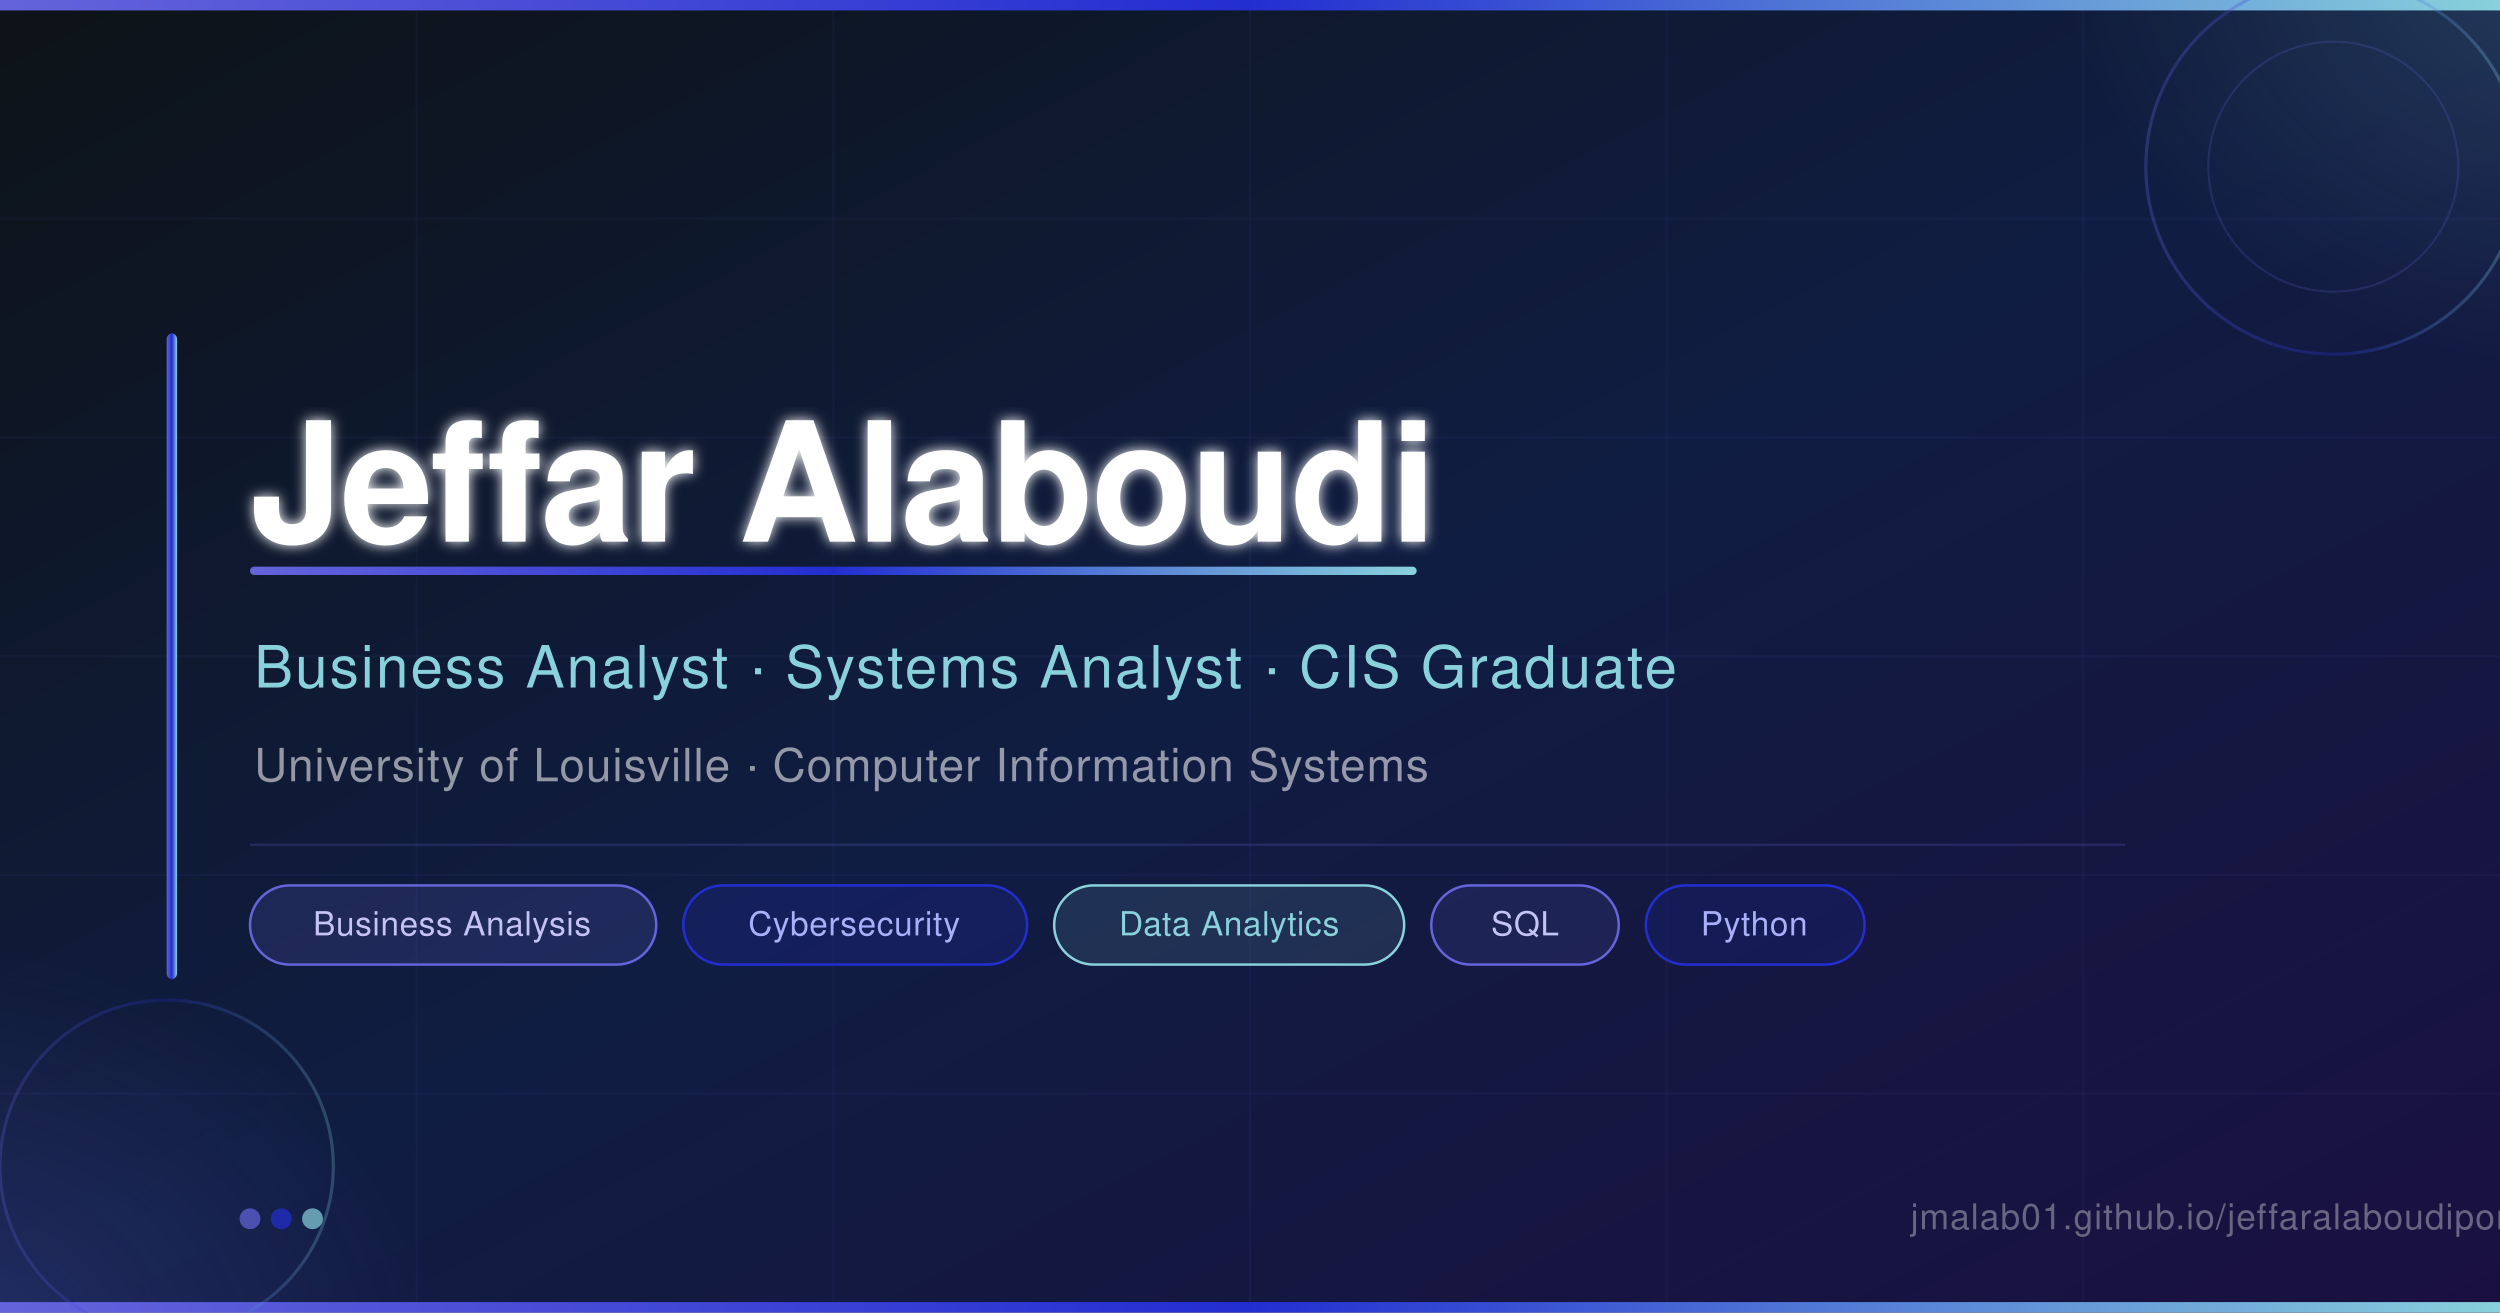
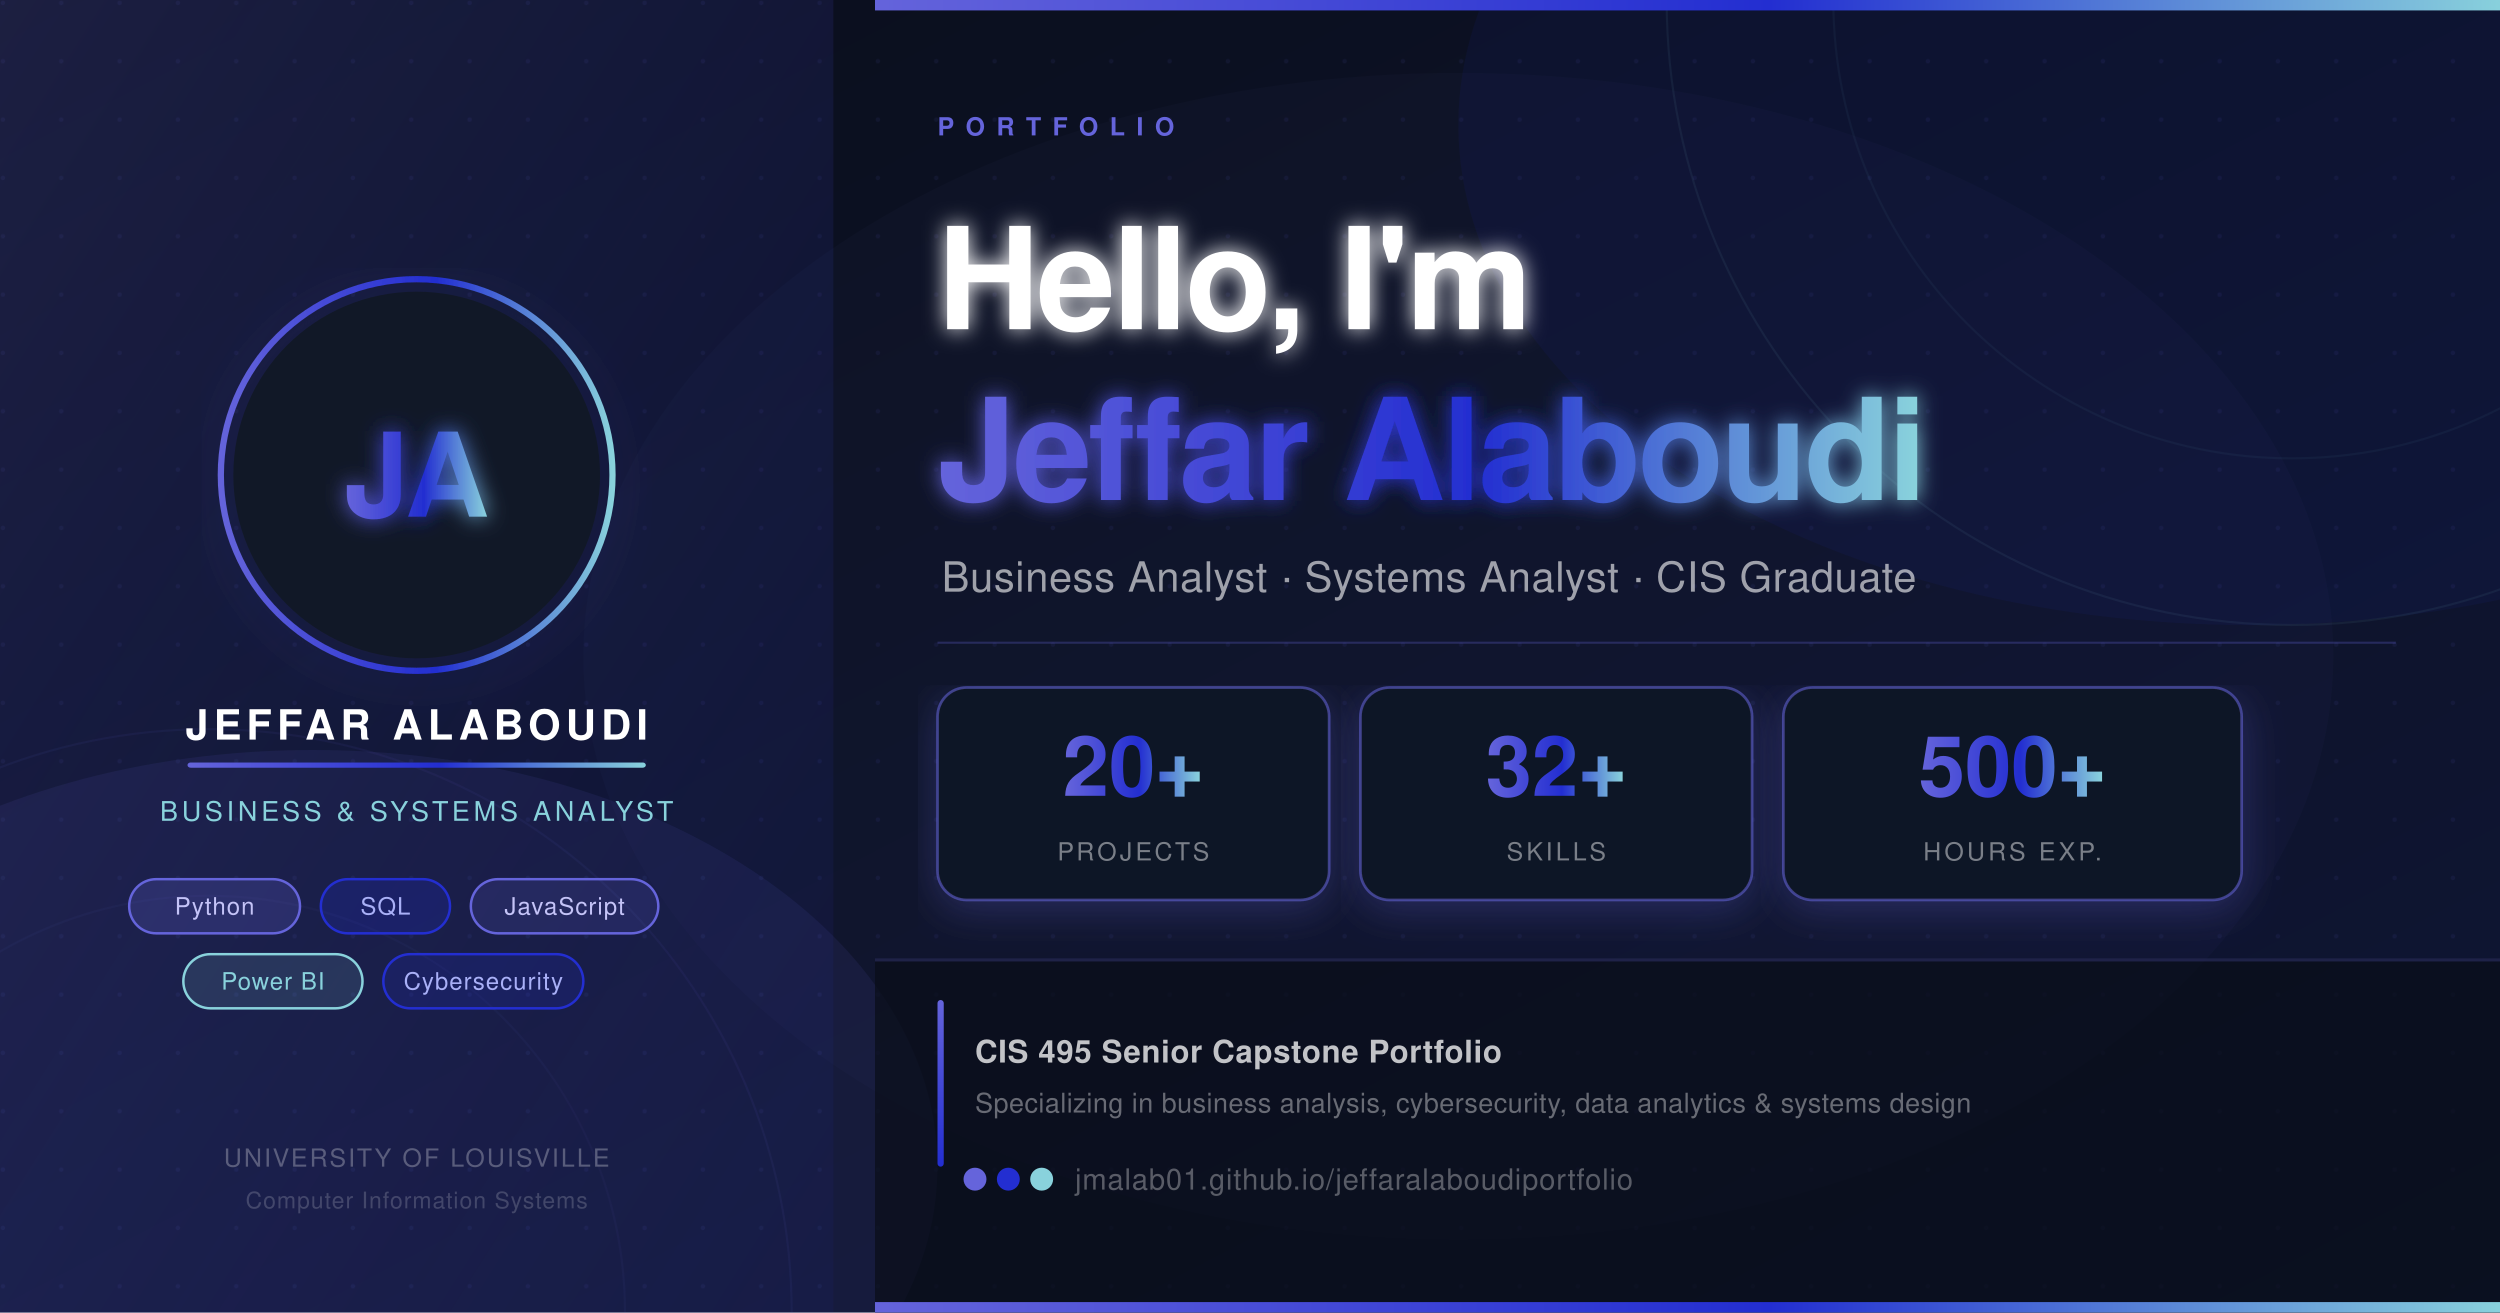
- <svg xmlns="http://www.w3.org/2000/svg" width="1200" height="630" viewBox="0 0 1200 630">
+ <svg xmlns="http://www.w3.org/2000/svg" width="1200" height="630" viewBox="0 0 1200 630" style="font-family:'Segoe UI',Helvetica,Arial,sans-serif">
  <defs>
-     <linearGradient id="bgGrad" x1="0%" y1="0%" x2="100%" y2="100%">
-       <stop offset="0%" style="stop-color:#0D1317;stop-opacity:1" />
-       <stop offset="50%" style="stop-color:#101D42;stop-opacity:1" />
-       <stop offset="100%" style="stop-color:#1a1040;stop-opacity:1" />
+     <linearGradient id="bg" x1="0%" y1="0%" x2="100%" y2="100%">
+       <stop offset="0%" stop-color="#0a0e1a" />
+       <stop offset="100%" stop-color="#0f1635" />
    </linearGradient>
-     <linearGradient id="accentGrad" x1="0%" y1="0%" x2="100%" y2="0%">
-       <stop offset="0%" style="stop-color:#6564DB;stop-opacity:1" />
-       <stop offset="50%" style="stop-color:#232ED1;stop-opacity:1" />
-       <stop offset="100%" style="stop-color:#89D2DC;stop-opacity:1" />
+     <linearGradient id="accent" x1="0%" y1="0%" x2="100%" y2="0%">
+       <stop offset="0%" stop-color="#6564DB" />
+       <stop offset="55%" stop-color="#232ED1" />
+       <stop offset="100%" stop-color="#89D2DC" />
    </linearGradient>
-     <radialGradient id="glowLeft" cx="15%" cy="80%" r="40%">
-       <stop offset="0%" style="stop-color:#6564DB;stop-opacity:0.25" />
-       <stop offset="100%" style="stop-color:#6564DB;stop-opacity:0" />
-     </radialGradient>
-     <radialGradient id="glowRight" cx="85%" cy="20%" r="40%">
-       <stop offset="0%" style="stop-color:#89D2DC;stop-opacity:0.18" />
-       <stop offset="100%" style="stop-color:#89D2DC;stop-opacity:0" />
-     </radialGradient>
-     <filter id="textGlow">
-       <feGaussianBlur stdDeviation="3" result="coloredBlur" />
+     <linearGradient id="accentV" x1="0%" y1="0%" x2="0%" y2="100%">
+       <stop offset="0%" stop-color="#6564DB" />
+       <stop offset="100%" stop-color="#232ED1" />
+     </linearGradient>
+     <linearGradient id="panel" x1="0%" y1="0%" x2="100%" y2="100%">
+       <stop offset="0%" stop-color="#6564DB" stop-opacity="0.2" />
+       <stop offset="100%" stop-color="#232ED1" stop-opacity="0.06" />
+     </linearGradient>
+     <filter id="glow" x="-15%" y="-40%" width="130%" height="180%">
+       <feGaussianBlur stdDeviation="5" result="blur" />
      <feMerge>
-         <feMergeNode in="coloredBlur" />
+         <feMergeNode in="blur" />
        <feMergeNode in="SourceGraphic" />
      </feMerge>
    </filter>
+     <filter id="cardShadow" x="-5%" y="-5%" width="115%" height="130%">
+       <feDropShadow dx="0" dy="4" stdDeviation="10" flood-color="#6564DB" flood-opacity="0.3" />
+     </filter>
+     <pattern id="dots" x="0" y="0" width="28" height="28" patternUnits="userSpaceOnUse">
+       <circle cx="1.4" cy="1.4" r="1.1" fill="#6564DB" fill-opacity="0.08" />
+     </pattern>
  </defs>
-   <rect width="1200" height="630" fill="url(#bgGrad)" />
-   <ellipse cx="180" cy="504" rx="320" ry="260" fill="url(#glowLeft)" />
-   <ellipse cx="1020" cy="126" rx="320" ry="260" fill="url(#glowRight)" />
-   <g stroke="#6564DB" stroke-opacity="0.06" stroke-width="1">
-     <line x1="0" y1="105" x2="1200" y2="105" />
-     <line x1="0" y1="210" x2="1200" y2="210" />
-     <line x1="0" y1="315" x2="1200" y2="315" />
-     <line x1="0" y1="420" x2="1200" y2="420" />
-     <line x1="0" y1="525" x2="1200" y2="525" />
-     <line x1="200" y1="0" x2="200" y2="630" />
-     <line x1="400" y1="0" x2="400" y2="630" />
-     <line x1="600" y1="0" x2="600" y2="630" />
-     <line x1="800" y1="0" x2="800" y2="630" />
-     <line x1="1000" y1="0" x2="1000" y2="630" />
-   </g>
-   <rect x="0" y="0" width="1200" height="5" fill="url(#accentGrad)" />
-   <rect x="0" y="625" width="1200" height="5" fill="url(#accentGrad)" />
-   <circle cx="1120" cy="80" r="90" fill="none" stroke="url(#accentGrad)" stroke-width="1.5" stroke-opacity="0.3" />
-   <circle cx="1120" cy="80" r="60" fill="none" stroke="#6564DB" stroke-width="1" stroke-opacity="0.2" />
-   <circle cx="80" cy="560" r="80" fill="none" stroke="url(#accentGrad)" stroke-width="1.5" stroke-opacity="0.25" />
-   <rect x="80" y="160" width="5" height="310" rx="3" fill="url(#accentGrad)" />
-   <text x="120" y="260" font-family="'Segoe UI', Helvetica, Arial, sans-serif" font-size="80" font-weight="700" fill="#ffffff" filter="url(#textGlow)" letter-spacing="-1">Jeffar Alaboudi</text>
-   <rect x="120" y="272" width="560" height="4" rx="2" fill="url(#accentGrad)" />
-   <text x="122" y="330" font-family="'Segoe UI', Helvetica, Arial, sans-serif" font-size="28" font-weight="400" fill="#89D2DC" letter-spacing="1">Business Analyst  ·  Systems Analyst  ·  CIS Graduate</text>
-   <text x="122" y="375" font-family="'Segoe UI', Helvetica, Arial, sans-serif" font-size="22" font-weight="300" fill="rgba(255,255,255,0.55)" letter-spacing="0.5">University of Louisville  ·  Computer Information Systems</text>
-   <rect x="120" y="405" width="900" height="1" fill="rgba(101,100,219,0.25)" />
-   <rect x="120" y="425" width="195" height="38" rx="19" fill="rgba(101,100,219,0.18)" stroke="#6564DB" stroke-width="1.2" />
-   <text x="217" y="449" text-anchor="middle" font-family="'Segoe UI', Helvetica, Arial, sans-serif" font-size="16" fill="#c4c3f5" letter-spacing="0.3">Business Analysis</text>
-   <rect x="328" y="425" width="165" height="38" rx="19" fill="rgba(35,46,209,0.18)" stroke="#232ED1" stroke-width="1.2" />
-   <text x="410" y="449" text-anchor="middle" font-family="'Segoe UI', Helvetica, Arial, sans-serif" font-size="16" fill="#a9b0f7" letter-spacing="0.3">Cybersecurity</text>
-   <rect x="506" y="425" width="168" height="38" rx="19" fill="rgba(137,210,220,0.12)" stroke="#89D2DC" stroke-width="1.2" />
-   <text x="590" y="449" text-anchor="middle" font-family="'Segoe UI', Helvetica, Arial, sans-serif" font-size="16" fill="#89D2DC" letter-spacing="0.3">Data Analytics</text>
-   <rect x="687" y="425" width="90" height="38" rx="19" fill="rgba(101,100,219,0.13)" stroke="#6564DB" stroke-width="1.2" />
-   <text x="732" y="449" text-anchor="middle" font-family="'Segoe UI', Helvetica, Arial, sans-serif" font-size="16" fill="#c4c3f5" letter-spacing="0.3">SQL</text>
-   <rect x="790" y="425" width="105" height="38" rx="19" fill="rgba(35,46,209,0.14)" stroke="#232ED1" stroke-width="1.2" />
-   <text x="842" y="449" text-anchor="middle" font-family="'Segoe UI', Helvetica, Arial, sans-serif" font-size="16" fill="#a9b0f7" letter-spacing="0.3">Python</text>
-   <text x="1080" y="590" text-anchor="middle" font-family="'Segoe UI', Helvetica, Arial, sans-serif" font-size="17" font-weight="400" fill="rgba(255,255,255,0.35)" letter-spacing="0.5">jmalab01.github.io/jeffaralaboudiportfolio</text>
-   <circle cx="120" cy="585" r="5" fill="#6564DB" fill-opacity="0.7" />
-   <circle cx="135" cy="585" r="5" fill="#232ED1" fill-opacity="0.7" />
-   <circle cx="150" cy="585" r="5" fill="#89D2DC" fill-opacity="0.7" />
+   <rect width="1200" height="630" fill="url(#bg)" />
+   <rect width="1200" height="630" fill="url(#dots)" />
+   <ellipse cx="1080" cy="60" rx="380" ry="240" fill="#232ED1" fill-opacity="0.07" />
+   <ellipse cx="150" cy="560" rx="300" ry="200" fill="#6564DB" fill-opacity="0.10" />
+   <ellipse cx="700" cy="315" rx="420" ry="280" fill="#6564DB" fill-opacity="0.03" />
+   <circle cx="1100" cy="0" r="300" fill="none" stroke="#89D2DC" stroke-width="1" stroke-opacity="0.07" />
+   <circle cx="1100" cy="0" r="220" fill="none" stroke="#89D2DC" stroke-width="1" stroke-opacity="0.05" />
+   <circle cx="100" cy="630" r="280" fill="none" stroke="#6564DB" stroke-width="1" stroke-opacity="0.07" />
+   <circle cx="100" cy="630" r="200" fill="none" stroke="#6564DB" stroke-width="1" stroke-opacity="0.05" />
+   <rect x="0" y="0" width="400" height="630" fill="url(#panel)" />
+   <line x1="400" y1="0" x2="400" y2="630" stroke="url(#accentV)" stroke-width="2.5" stroke-opacity="0.6" />
+   <circle cx="200" cy="228" r="94" fill="none" stroke="url(#accent)" stroke-width="3" filter="url(#cardShadow)" />
+   <circle cx="200" cy="228" r="88" fill="#111827" />
+   <text x="200" y="248" text-anchor="middle" font-size="56" font-weight="800" fill="url(#accent)" filter="url(#glow)">JA</text>
+   <text x="200" y="355" text-anchor="middle" font-size="20" font-weight="700" fill="#ffffff" letter-spacing="2.5">JEFFAR ALABOUDI</text>
+   <rect x="90" y="366" width="220" height="2.5" rx="1.5" fill="url(#accent)" />
+   <text x="200" y="394" text-anchor="middle" font-size="13" font-weight="400" fill="#89D2DC" letter-spacing="1.8">BUSINESS &amp; SYSTEMS ANALYST</text>
+   <rect x="62" y="422" width="82" height="26" rx="13" fill="#6564DB" fill-opacity="0.22" stroke="#6564DB" stroke-width="1.2" />
+   <text x="103" y="439" text-anchor="middle" font-size="11.5" fill="#c4c3f7" letter-spacing="0.5">Python</text>
+   <rect x="154" y="422" width="62" height="26" rx="13" fill="#232ED1" fill-opacity="0.22" stroke="#232ED1" stroke-width="1.2" />
+   <text x="185" y="439" text-anchor="middle" font-size="11.5" fill="#a9b0f7" letter-spacing="0.5">SQL</text>
+   <rect x="226" y="422" width="90" height="26" rx="13" fill="#6564DB" fill-opacity="0.16" stroke="#6564DB" stroke-width="1.2" />
+   <text x="271" y="439" text-anchor="middle" font-size="11.5" fill="#c4c3f7" letter-spacing="0.5">JavaScript</text>
+   <rect x="88" y="458" width="86" height="26" rx="13" fill="#89D2DC" fill-opacity="0.13" stroke="#89D2DC" stroke-width="1.2" />
+   <text x="131" y="475" text-anchor="middle" font-size="11.5" fill="#89D2DC" letter-spacing="0.5">Power BI</text>
+   <rect x="184" y="458" width="96" height="26" rx="13" fill="#232ED1" fill-opacity="0.18" stroke="#232ED1" stroke-width="1.2" />
+   <text x="232" y="475" text-anchor="middle" font-size="11.5" fill="#a9b0f7" letter-spacing="0.5">Cybersecurity</text>
+   <text x="200" y="560" text-anchor="middle" font-size="12" fill="rgba(255,255,255,0.28)" letter-spacing="1">UNIVERSITY OF LOUISVILLE</text>
+   <text x="200" y="580" text-anchor="middle" font-size="11" fill="rgba(255,255,255,0.18)" letter-spacing="0.5">Computer Information Systems</text>
+   <rect x="420" y="0" width="780" height="5" fill="url(#accent)" />
+   <text x="450" y="65" font-size="12" font-weight="600" fill="#6564DB" letter-spacing="5.5">PORTFOLIO</text>
+   <text x="450" y="158" font-size="68" font-weight="800" fill="#ffffff" letter-spacing="-1.5" filter="url(#glow)">Hello, I'm</text>
+   <text x="450" y="240" font-size="68" font-weight="800" fill="url(#accent)" letter-spacing="-1.5" filter="url(#glow)">Jeffar Alaboudi</text>
+   <text x="452" y="284" font-size="20" font-weight="300" fill="rgba(255,255,255,0.6)" letter-spacing="0.3">Business Analyst · Systems Analyst · CIS Graduate</text>
+   <rect x="450" y="308" width="700" height="1" fill="rgba(101,100,219,0.28)" />
+   <rect x="450" y="330" width="188" height="102" rx="14" fill="#111827" stroke="#6564DB" stroke-width="1.3" stroke-opacity="0.55" filter="url(#cardShadow)" />
+   <text x="544" y="382" text-anchor="middle" font-size="40" font-weight="800" fill="url(#accent)">20+</text>
+   <text x="544" y="413" text-anchor="middle" font-size="12" fill="rgba(255,255,255,0.45)" letter-spacing="1.5">PROJECTS</text>
+   <rect x="653" y="330" width="188" height="102" rx="14" fill="#111827" stroke="#6564DB" stroke-width="1.3" stroke-opacity="0.55" filter="url(#cardShadow)" />
+   <text x="747" y="382" text-anchor="middle" font-size="40" font-weight="800" fill="url(#accent)">32+</text>
+   <text x="747" y="413" text-anchor="middle" font-size="12" fill="rgba(255,255,255,0.45)" letter-spacing="1.5">SKILLS</text>
+   <rect x="856" y="330" width="220" height="102" rx="14" fill="#111827" stroke="#6564DB" stroke-width="1.3" stroke-opacity="0.55" filter="url(#cardShadow)" />
+   <text x="966" y="382" text-anchor="middle" font-size="40" font-weight="800" fill="url(#accent)">500+</text>
+   <text x="966" y="413" text-anchor="middle" font-size="12" fill="rgba(255,255,255,0.45)" letter-spacing="1.5">HOURS EXP.</text>
+   <rect x="420" y="460" width="780" height="170" fill="#090d18" fill-opacity="0.7" />
+   <rect x="420" y="460" width="780" height="1.5" fill="rgba(101,100,219,0.22)" />
+   <rect x="450" y="480" width="3" height="80" rx="1.5" fill="url(#accentV)" />
+   <text x="468" y="510" font-size="15" font-weight="600" fill="rgba(255,255,255,0.75)" letter-spacing="0.3">CIS 495 Senior Capstone Portfolio</text>
+   <text x="468" y="534" font-size="13" font-weight="300" fill="rgba(255,255,255,0.38)" letter-spacing="0.2">Specializing in business analysis, cybersecurity, data analytics &amp; systems design</text>
+   <circle cx="468" cy="566" r="5.5" fill="#6564DB" />
+   <circle cx="484" cy="566" r="5.5" fill="#232ED1" />
+   <circle cx="500" cy="566" r="5.5" fill="#89D2DC" />
+   <text x="516" y="571" font-size="14" fill="rgba(255,255,255,0.32)" letter-spacing="0.4">jmalab01.github.io/jeffaralaboudiportfolio</text>
+   <rect x="420" y="625" width="780" height="5" fill="url(#accent)" />
</svg>
